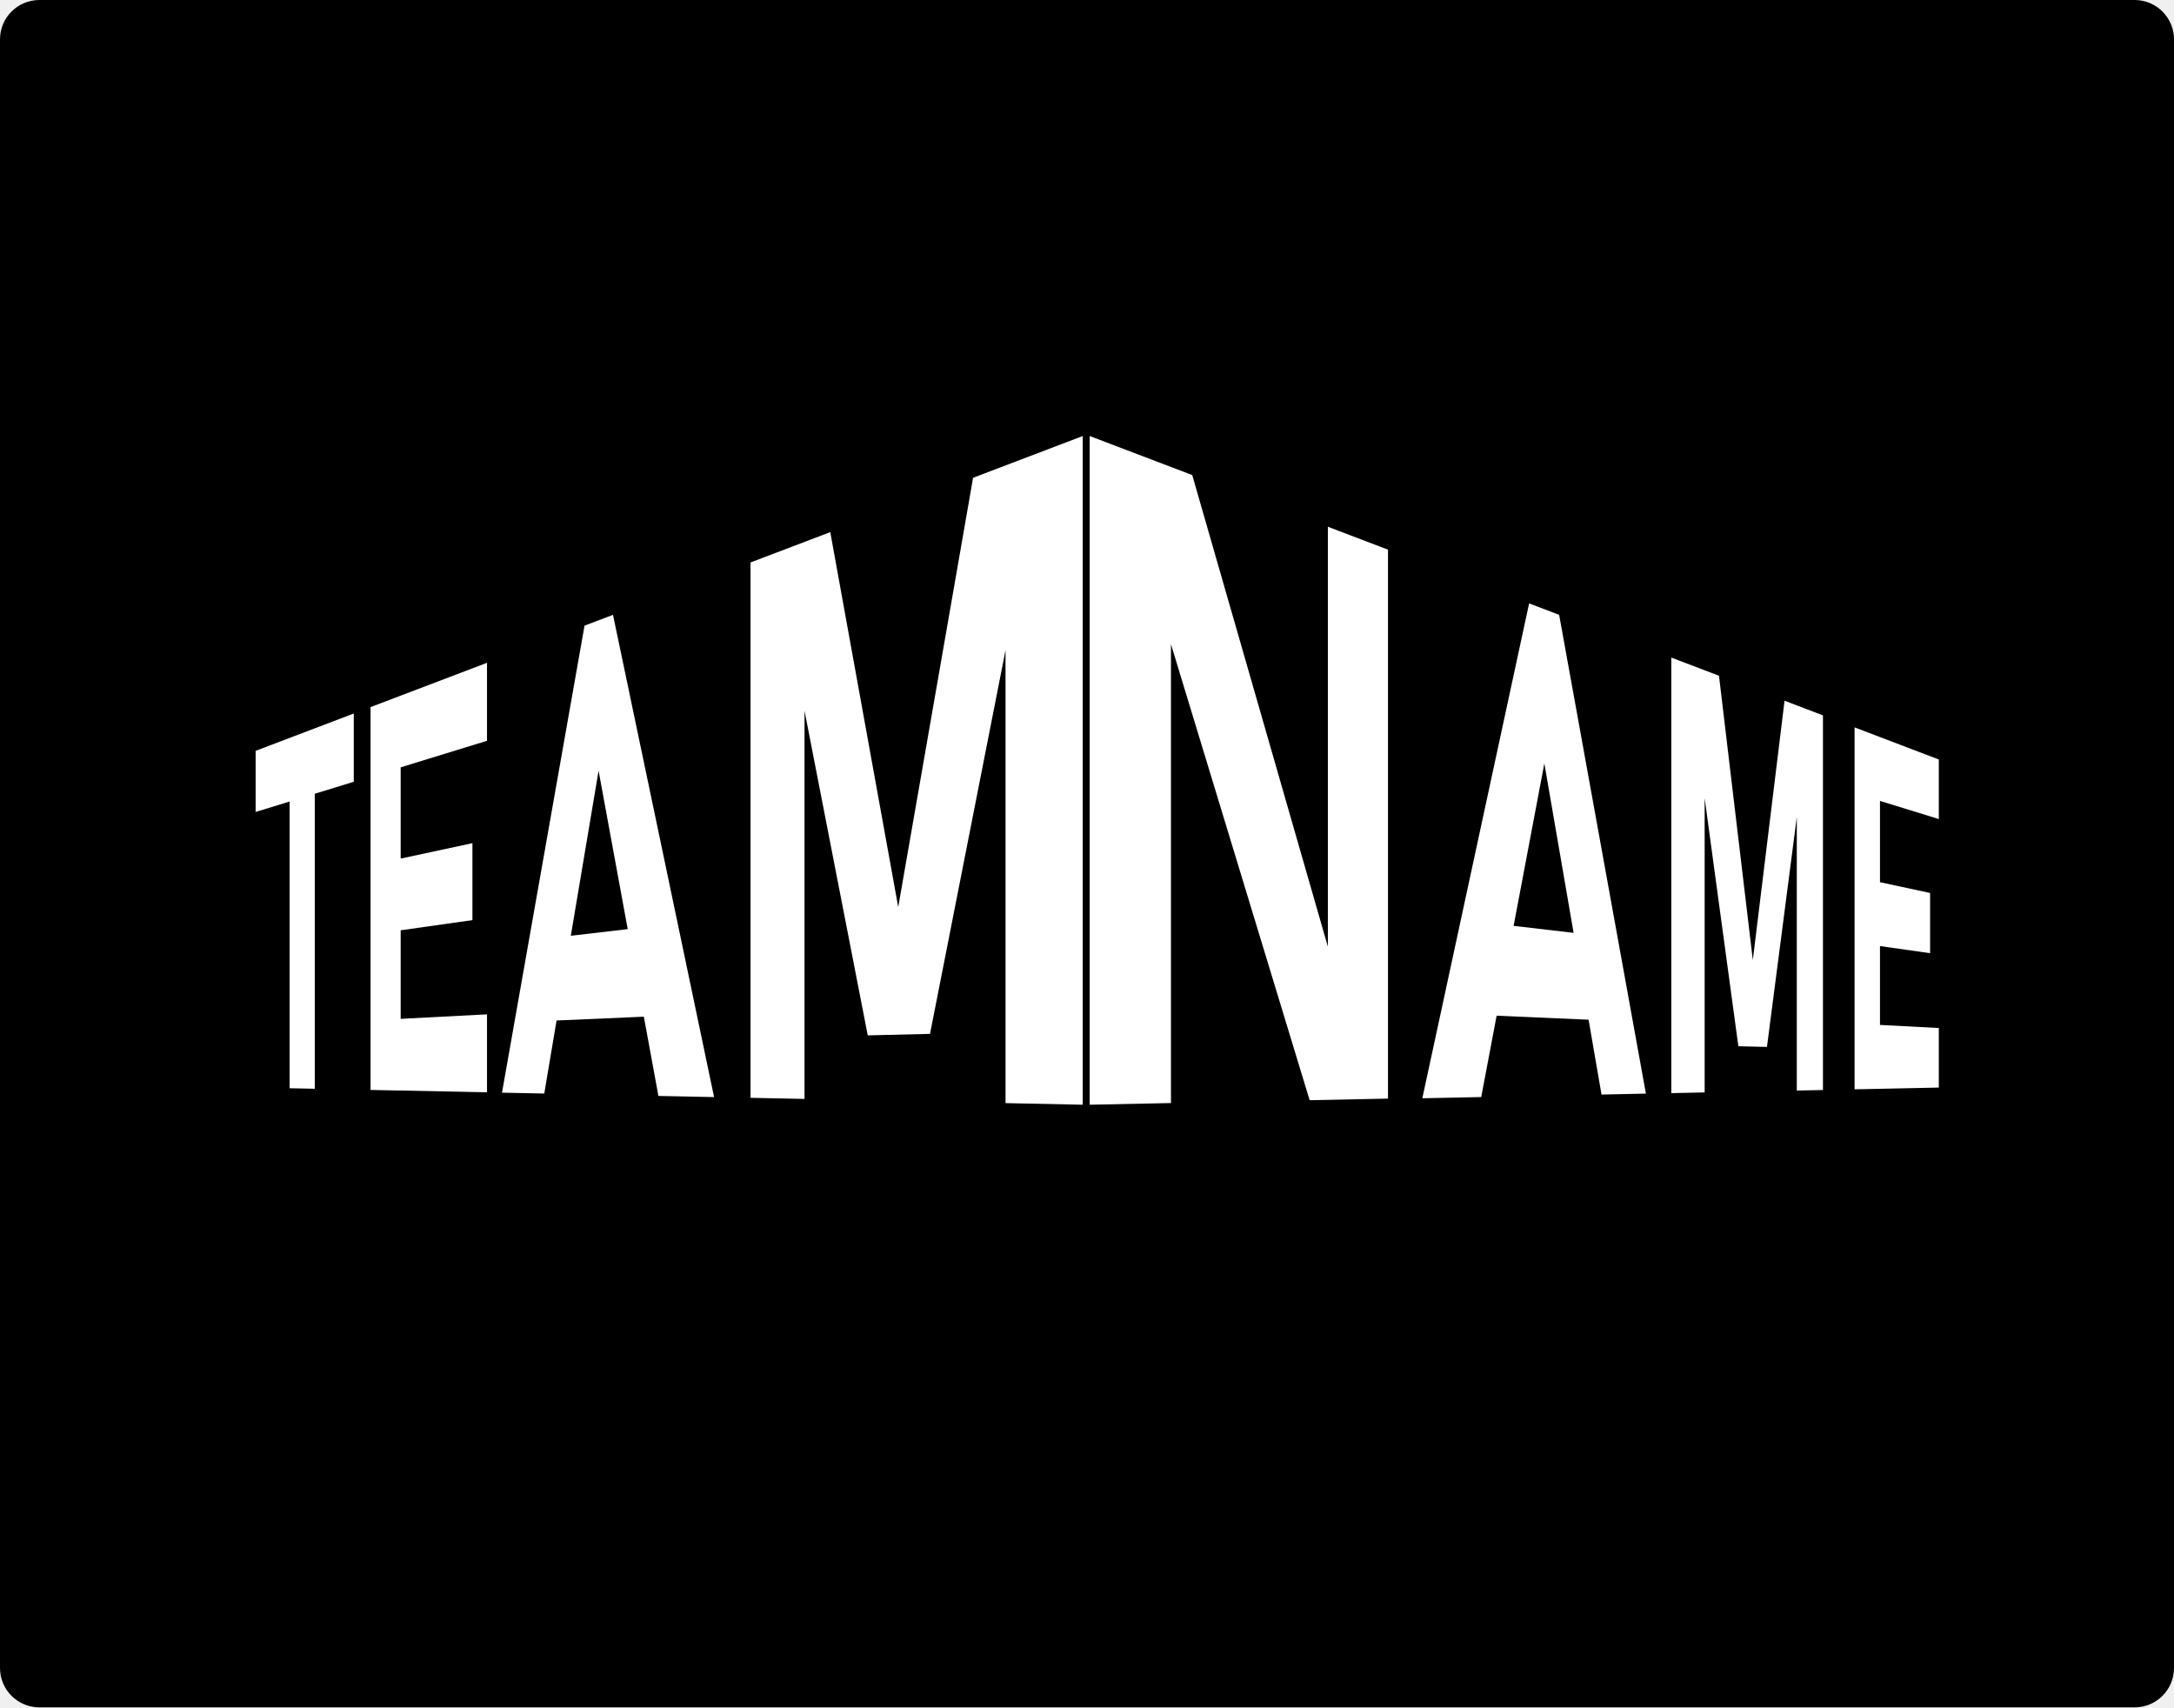
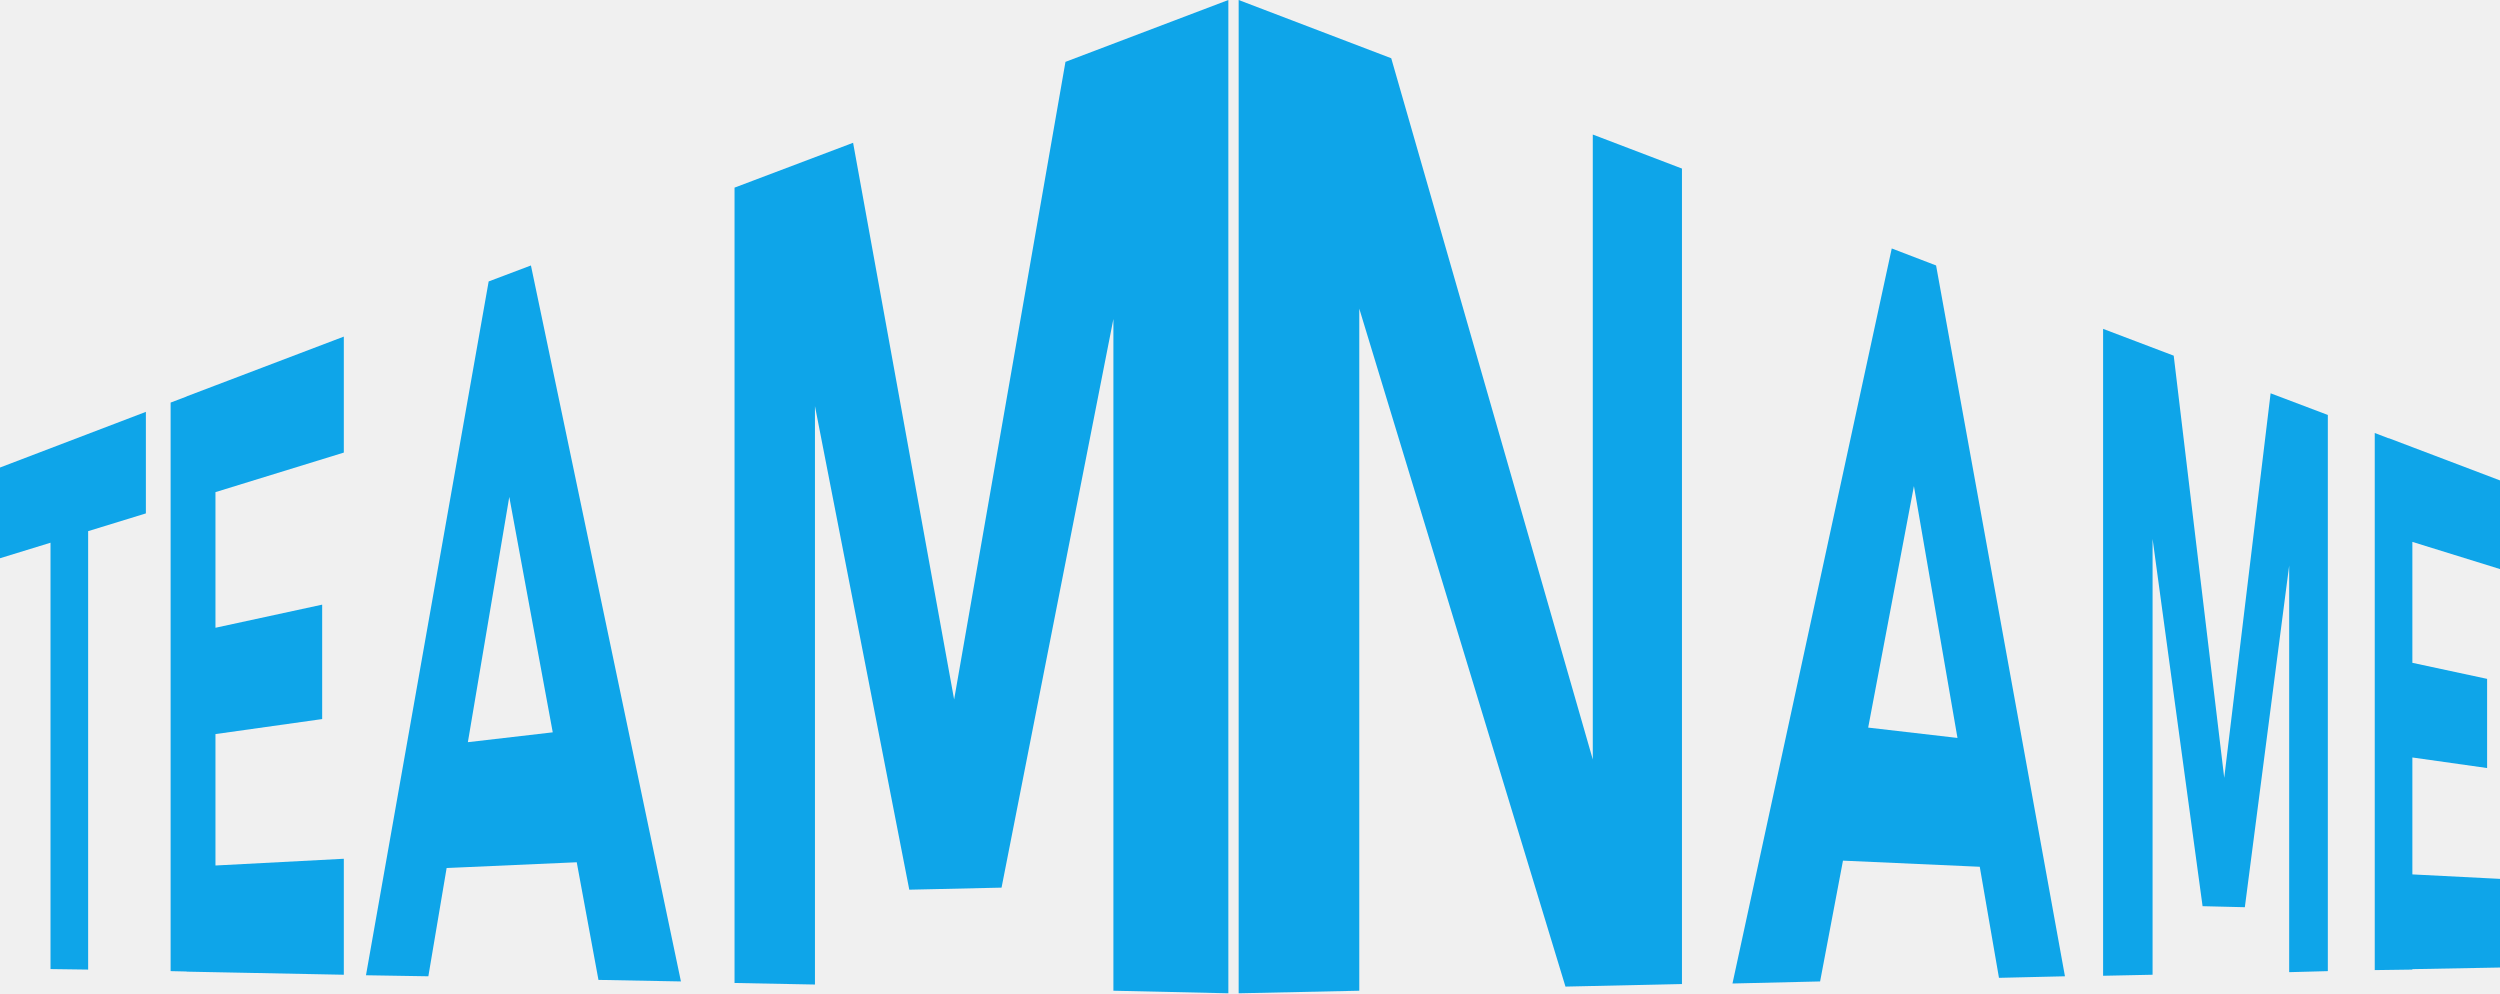
- <svg xmlns="http://www.w3.org/2000/svg" version="1.1" id="Calque_1" x="0px" y="0px" viewBox="0 0 626.43 491.94" style="enable-background:new 0 0 626.43 491.94;" xml:space="preserve">
+ <svg xmlns="http://www.w3.org/2000/svg" version="1.1" id="Calque_1" x="0px" y="0px" viewBox="0 0 485 192.7" style="enable-background:new 0 0 485 192.7;" xml:space="preserve">
  <style type="text/css">
- 	.st0{fill:#FFFFFF;}
+ 	.st0{fill:#0EA5E9;}
</style>
-   <path d="M615.09,491.94H11.34C5.08,491.94,0,486.87,0,480.6V11.34C0,5.08,5.08,0,11.34,0h603.75c6.26,0,11.34,5.08,11.34,11.34  V480.6C626.43,486.87,621.35,491.94,615.09,491.94z" />
  <g>
    <g>
-       <path class="st0" d="M73.66,216.34l28.28-10.76v19.67l-28.28,8.7V216.34z M83.45,220.87l7.25-2.52v95.35l-7.25-0.15V220.87z" />
-       <path class="st0" d="M106.77,203.74l8.68-3.3v113.78l-8.68-0.18V203.74z M109.84,202.57l30.49-11.6v22.47l-30.49,9.38V202.57z     M109.84,248.59l26.29-5.65v22.17l-26.29,3.73V248.59z M109.84,293.85l30.49-1.59v22.47l-30.49-0.64V293.85z" />
-       <path class="st0" d="M168.43,180.27l8.2-3.12l29.13,138.95l-16.04-0.33l-17.24-93.7l-15.65,93.01l-12.18-0.25L168.43,180.27z     M155.63,270.65l36.24-4.22v26.23l-36.24,1.58V270.65z" />
-       <path class="st0" d="M280.39,137.66l31.6-12.03v192.67l-22.25-0.46V175.17l0.85,7.85l-22.61,114.87l-17.94,0.43l-18.87-96.86    l0.65-9.45v124.62l-15.56-0.32V162.06l22.98-8.74l19.58,108.03L280.39,137.66z" />
+       <path class="st0" d="M0,90.7l28.3-10.8v19.7L0,108.3V90.7z M9.8,95.2l7.3-2.5v95.4l-7.3-0.1C9.8,187.9,9.8,95.2,9.8,95.2z" />
+       <path class="st0" d="M33.1,78.1l8.7-3.3v113.8l-8.7-0.2V78.1z M36.2,76.9l30.5-11.6v22.5l-30.5,9.4V76.9z M36.2,123l26.3-5.7v22.2    l-26.3,3.7V123z M36.2,168.2l30.5-1.6v22.5l-30.5-0.6V168.2z" />
+       <path class="st0" d="M94.8,54.6l8.2-3.1l29.1,138.9l-16-0.3L98.8,96.4l-15.7,93L71,189.2L94.8,54.6z M82,145l36.2-4.2V167    L82,168.6V145z" />
+       <path class="st0" d="M206.7,12l31.6-12v192.7l-22.3-0.5V49.5l0.9,7.8l-22.6,114.9l-17.9,0.4l-18.9-96.9l0.6-9.4V191l-15.6-0.3    V36.4l23-8.7l19.6,108L206.7,12z" />
    </g>
  </g>
  <g>
-     <path class="st0" d="M313.99,125.63l29.55,11.25l40.73,141.61l-1.65,2.83V151.77l17.32,6.6v158.17l-22.57,0.46l-42.01-138.13   l2.05-2.7v141.65l-23.42,0.48V125.63z" />
-     <path class="st0" d="M440.61,173.86l8.65,3.29l25,137.95l-12.79,0.27l-16.47-95.4l-18.19,96.12l-16.97,0.35L440.61,173.86z    M425.25,265.5l38.05,4.43v24.12l-38.05-1.66V265.5z" />
-     <path class="st0" d="M514.21,201.9l11.07,4.22v107.94l-7.54,0.16v-86.16l0.31,4.97l-8.91,68.62l-8.24-0.2l-10.08-74.2l0.37-6.93   v94.44l-9.61,0.2V189.47l13.74,5.23l9.75,81.93L514.21,201.9z" />
-     <path class="st0" d="M534.39,209.58l7.32,2.79v101.34l-7.32,0.15V209.58z M537.08,210.61l21.58,8.22v17.16l-21.58-6.65V210.61z    M537.08,253.19l19.07,4.1v17.35l-19.07-2.71V253.19z M537.08,295.07l21.58,1.13v17.16l-21.58,0.45V295.07z" />
+     <path class="st0" d="M240.3,0l29.6,11.3l40.7,141.6l-1.6,2.8V26.1l17.3,6.6v158.2l-22.6,0.5l-42-138.1l2-2.7v141.6l-23.4,0.5   L240.3,0L240.3,0z" />
+     <path class="st0" d="M367,48.2l8.6,3.3l25,137.9l-12.8,0.3l-16.5-95.4l-18.2,96.1l-17,0.4L367,48.2z M351.6,139.9l38,4.4v24.1   l-38-1.7V139.9z" />
+     <path class="st0" d="M440.5,76.3l11.1,4.2v107.9l-7.5,0.2v-86.2l0.3,5l-8.9,68.6l-8.2-0.2l-10.1-74.2l0.4-6.9v94.4l-9.6,0.2V63.8   l13.7,5.2l9.8,81.9L440.5,76.3z" />
+     <path class="st0" d="M460.7,84l7.3,2.8v101.3l-7.3,0.1V84z M463.4,85l21.6,8.2v17.2l-21.6-6.7V85z M463.4,127.6l19.1,4.1V149   l-19.1-2.7V127.6z M463.4,169.4l21.6,1.1v17.2l-21.6,0.4V169.4z" />
  </g>
</svg>
